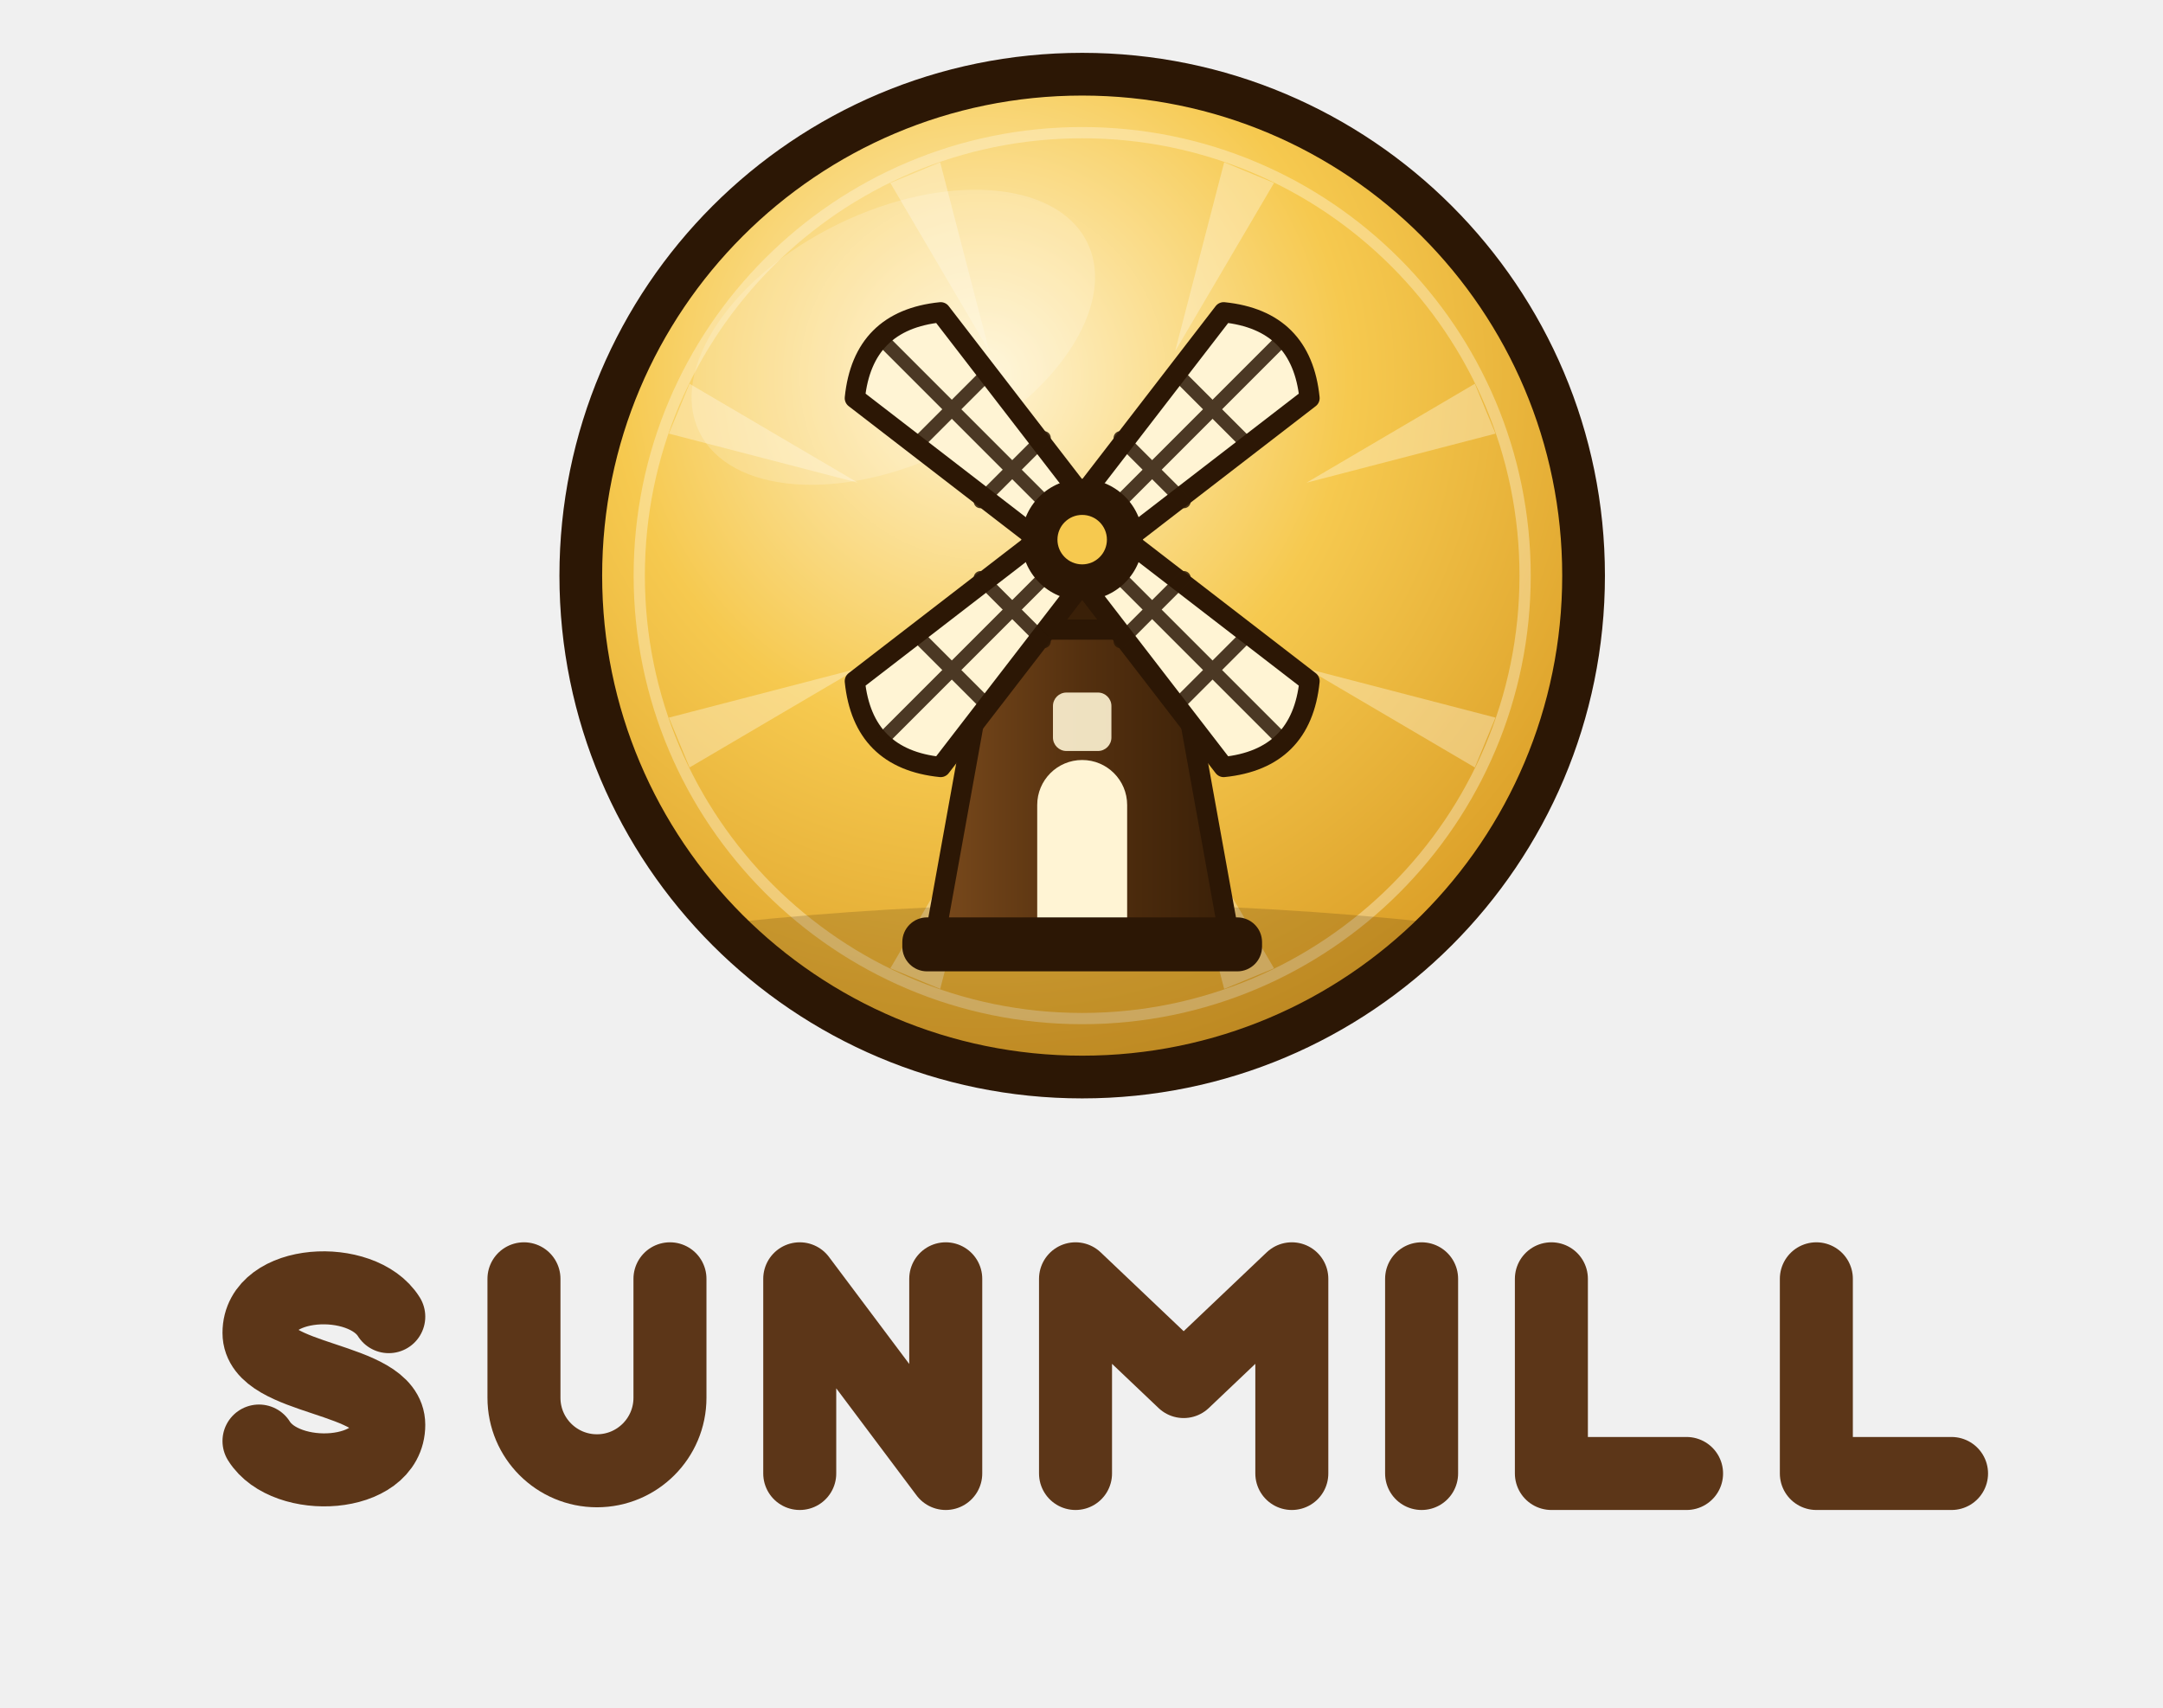
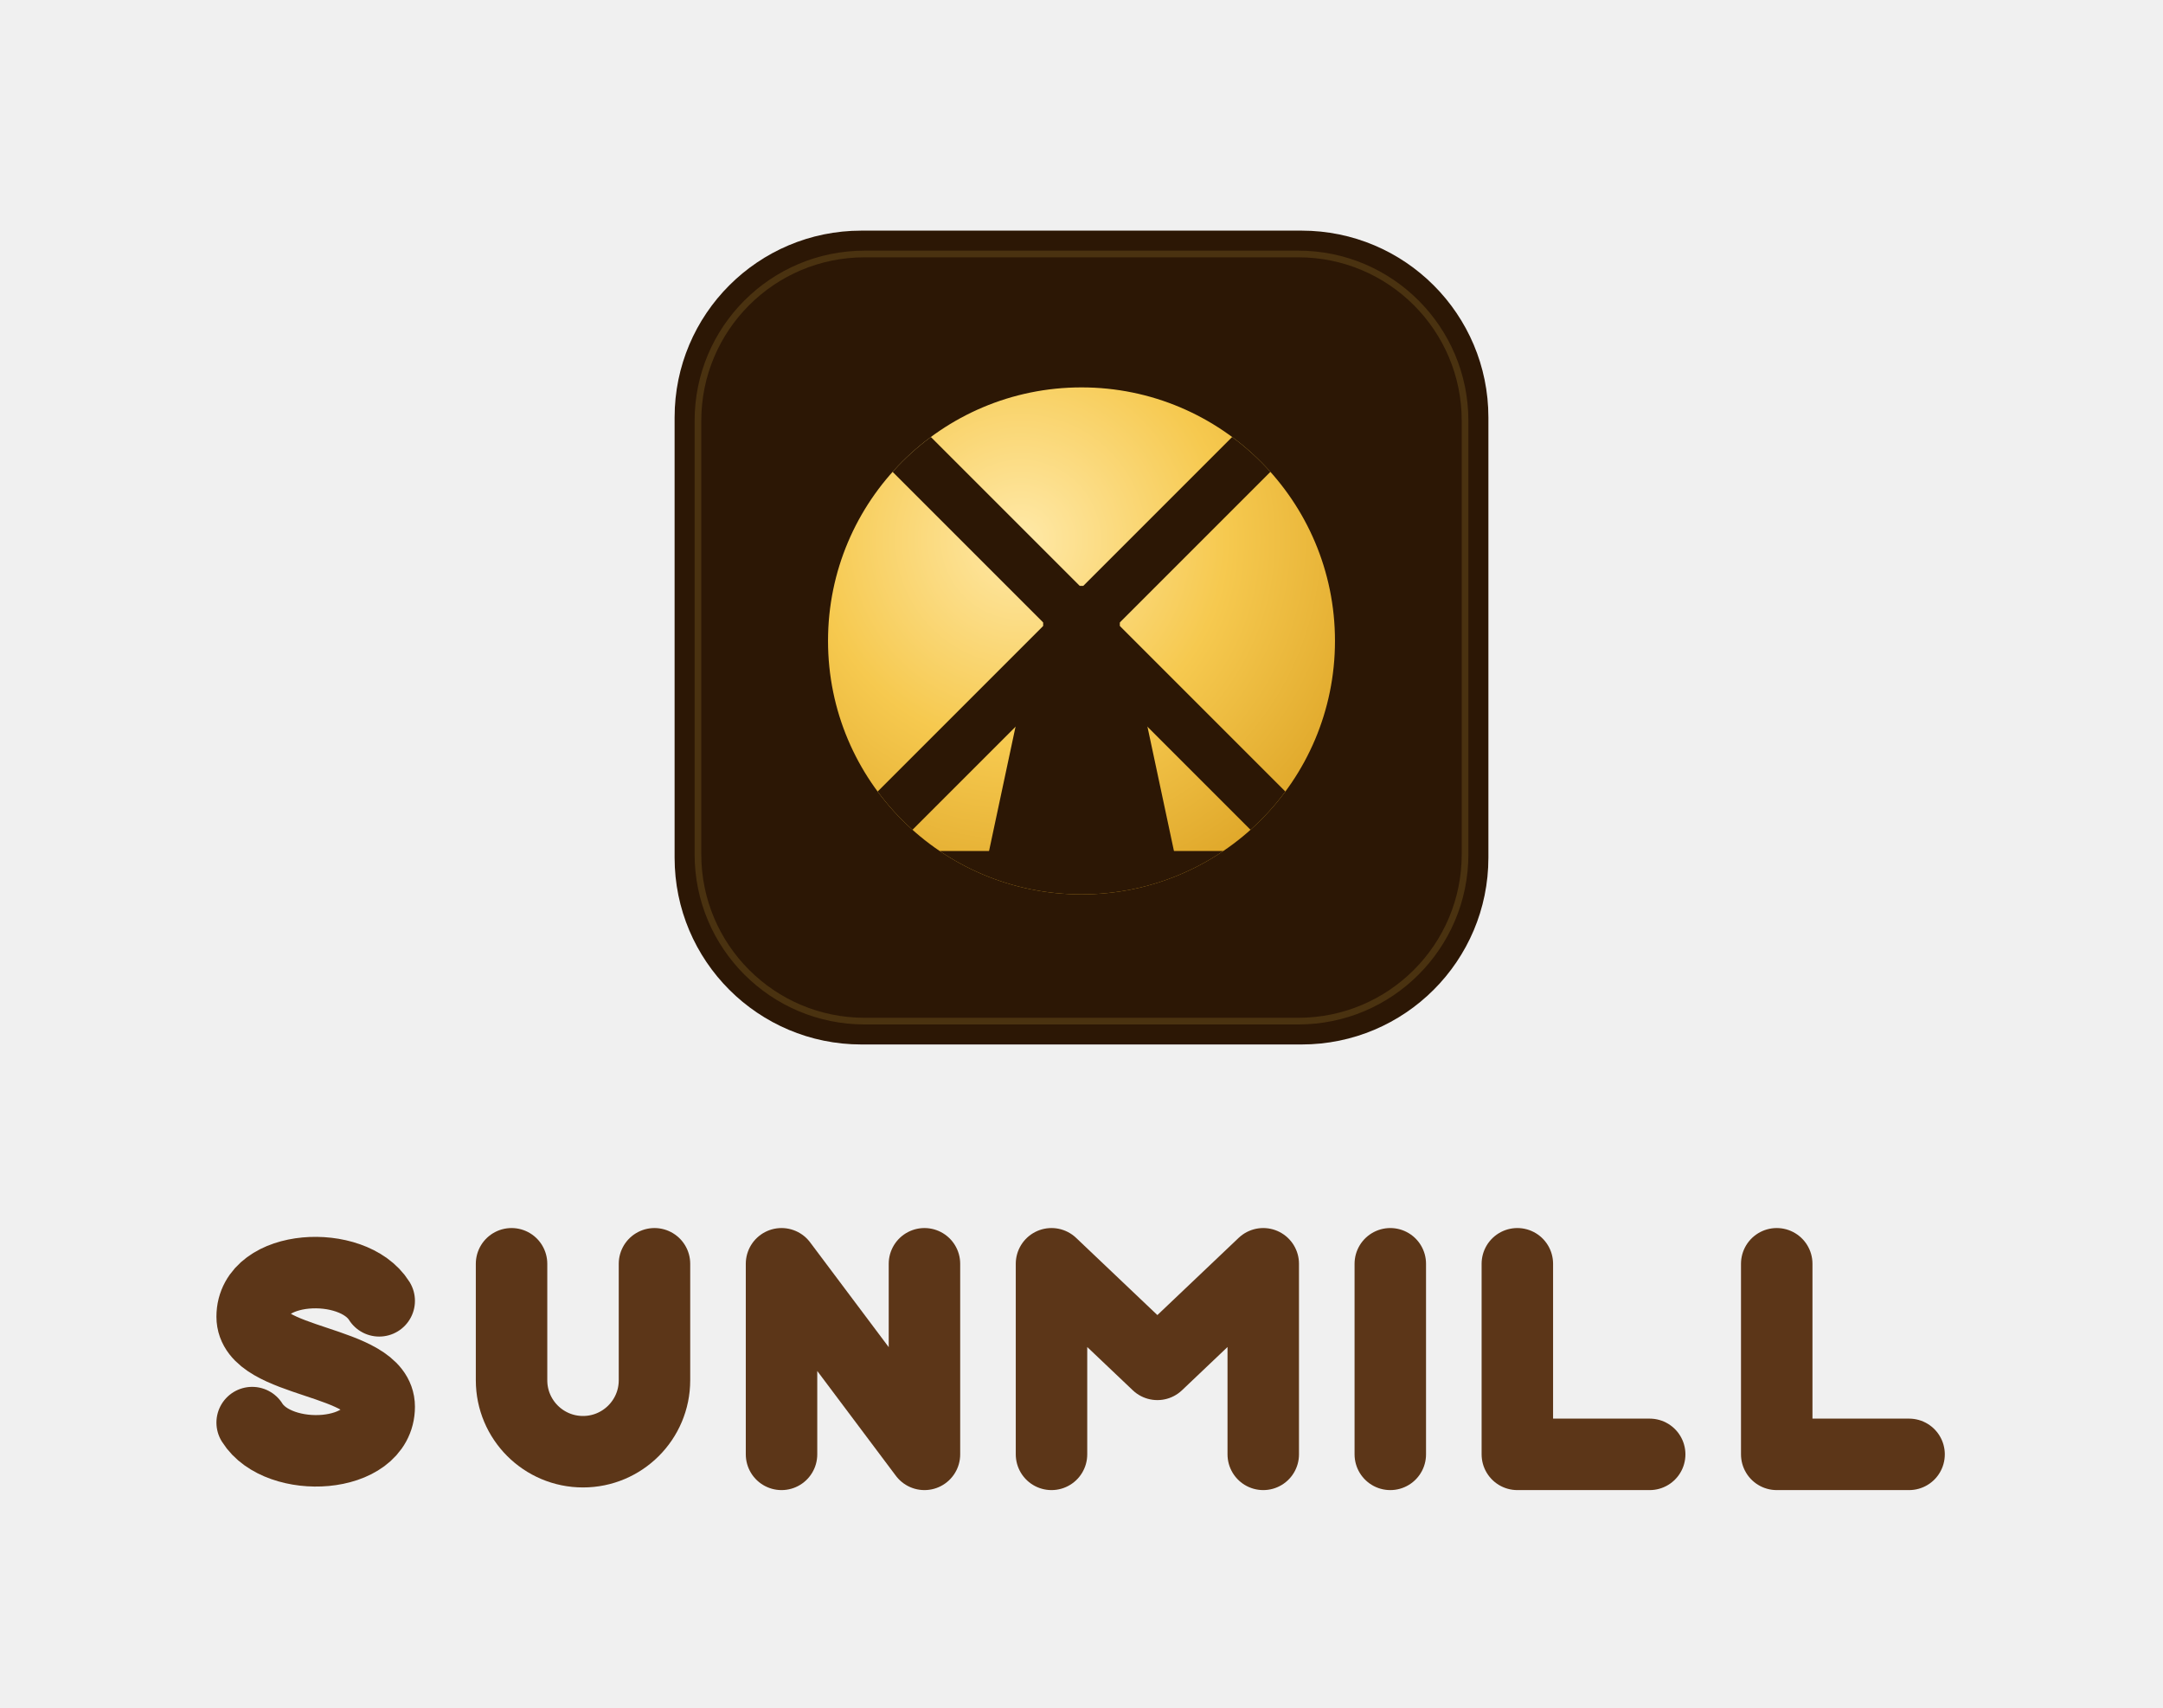
<svg xmlns="http://www.w3.org/2000/svg" viewBox="0 0 760 600" color="#5C3618" role="img" aria-label="SUNMILL">
-   <g transform="translate(178,0) scale(0.79)">
-     <defs>
-       <radialGradient id="sunFace" cx="40%" cy="30%" r="80%">
-         <stop offset="0" stop-color="#FFF4D4" />
-         <stop offset="46%" stop-color="#F6C94F" />
-         <stop offset="100%" stop-color="#D5951E" />
-       </radialGradient>
-       <linearGradient id="towerFace" x1="0" y1="0" x2="1" y2="0">
-         <stop offset="0" stop-color="#7A4A1C" />
-         <stop offset="50%" stop-color="#54300F" />
-         <stop offset="100%" stop-color="#3A2008" />
-       </linearGradient>
-       <clipPath id="disc">
-         <circle cx="256" cy="256" r="223" />
-       </clipPath>
-       <g id="sail">
-         <path d="M244 240 L229 124 Q256 102 283 124 L268 240 Z" fill="#FFF4D4" stroke="#2C1705" stroke-width="9" stroke-linejoin="round" />
-         <g stroke="#2C1705" stroke-width="6" stroke-linecap="round" opacity=".85">
-           <path d="M256 236 L256 116" />
-           <path d="M236 196 L276 196" />
-           <path d="M233 158 L279 158" />
-         </g>
-       </g>
-     </defs>
-     <circle cx="256" cy="256" r="223" fill="url(#sunFace)" />
-     <g clip-path="url(#disc)" fill="#FFF7E2" opacity=".38">
-       <g>
-         <path d="M256 148 L268 62 L244 62 Z" transform="rotate(22.5 256 256)" />
-         <path d="M256 148 L268 62 L244 62 Z" transform="rotate(67.5 256 256)" />
-         <path d="M256 148 L268 62 L244 62 Z" transform="rotate(112.5 256 256)" />
-         <path d="M256 148 L268 62 L244 62 Z" transform="rotate(157.5 256 256)" />
-         <path d="M256 148 L268 62 L244 62 Z" transform="rotate(202.5 256 256)" />
-         <path d="M256 148 L268 62 L244 62 Z" transform="rotate(247.5 256 256)" />
-         <path d="M256 148 L268 62 L244 62 Z" transform="rotate(292.5 256 256)" />
-         <path d="M256 148 L268 62 L244 62 Z" transform="rotate(337.5 256 256)" />
-       </g>
+   <defs>
+     <radialGradient id="logostacked-sun" cx="38%" cy="30%" r="78%">
+       <stop offset="0" stop-color="#FFE9A8" />
+       <stop offset="52%" stop-color="#F6C94F" />
+       <stop offset="100%" stop-color="#DDA426" />
+     </radialGradient>
+     <clipPath id="logostacked-disc">
+       <circle cx="256" cy="258" r="152" />
+     </clipPath>
+   </defs>
+   <g transform="translate(230,74) scale(0.5859375)">
+     <rect x="12" y="12" width="488" height="488" rx="112" fill="#2C1705" />
+     <circle cx="256" cy="258" r="152" fill="url(#logostacked-sun)" />
+     <g clip-path="url(#logostacked-disc)" fill="#2C1705">
+       <rect x="60" y="384" width="392" height="92" />
+       <path d="M198 396 L224 274 H288 L314 396 Z" />
+       <path d="M214 278 Q256 222 298 278 Z" />
+       <path d="M141 133 L371 363 M371 133 L141 363" stroke="#2C1705" stroke-width="31" fill="none" />
+       <circle cx="256" cy="248" r="23" />
    </g>
-     <ellipse cx="172" cy="150" rx="96" ry="56" fill="#FFFFFF" opacity=".18" transform="rotate(-26 172 150)" />
-     <circle cx="256" cy="256" r="197" fill="none" stroke="#FFF7E2" stroke-width="5" opacity=".38" />
-     <g clip-path="url(#disc)">
-       <path d="M-20 428 Q256 376 532 428 L532 512 L-20 512 Z" fill="#3A2008" opacity=".18" />
-       <path d="M190 420 L216 276 L296 276 L322 420 Z" fill="url(#towerFace)" stroke="#2C1705" stroke-width="9" stroke-linejoin="round" />
-       <path d="M206 280 Q256 218 306 280 Z" fill="#3A2008" stroke="#2C1705" stroke-width="9" stroke-linejoin="round" />
-       <path d="M236 420 L236 358 a20 20 0 0 1 40 0 L276 420 Z" fill="#FFF4D4" />
-       <rect x="243" y="308" width="26" height="26" rx="6" fill="#FFF4D4" opacity=".9" />
-       <rect x="176" y="408" width="160" height="24" rx="11" fill="#2C1705" />
-     </g>
-     <g transform="rotate(45 256 240)">
-       <use href="#sail" />
-       <use href="#sail" transform="rotate(90 256 240)" />
-       <use href="#sail" transform="rotate(180 256 240)" />
-       <use href="#sail" transform="rotate(270 256 240)" />
-     </g>
-     <circle cx="256" cy="240" r="27" fill="#2C1705" />
-     <circle cx="256" cy="240" r="11" fill="#F6C94F" />
-     <circle cx="256" cy="256" r="223" fill="none" stroke="#2C1705" stroke-width="19" />
+     <rect x="26" y="26" width="460" height="460" rx="100" fill="none" stroke="#F6C94F" stroke-width="4" opacity=".15" />
  </g>
-   <g transform="translate(72,436) scale(0.95)">
+   <g transform="translate(70,431) scale(0.93)">
    <g fill="none" stroke="currentColor" stroke-width="27" stroke-linecap="round" stroke-linejoin="round">
      <path d="M68 28 C58 12 20 14 20 34 C20 52 68 50 68 68 C68 88 30 90 20 74" />
      <path d="M118 14 V58 a27 27 0 0 0 54 0 V14" />
      <path d="M220 86 V14 L274 86 V14" />
      <path d="M322 86 V14 L362 52 L402 14 V86" />
      <path d="M450 14 V86" />
      <path d="M498 14 V86 H548" />
      <path d="M596 14 V86 H646" />
    </g>
  </g>
</svg>
